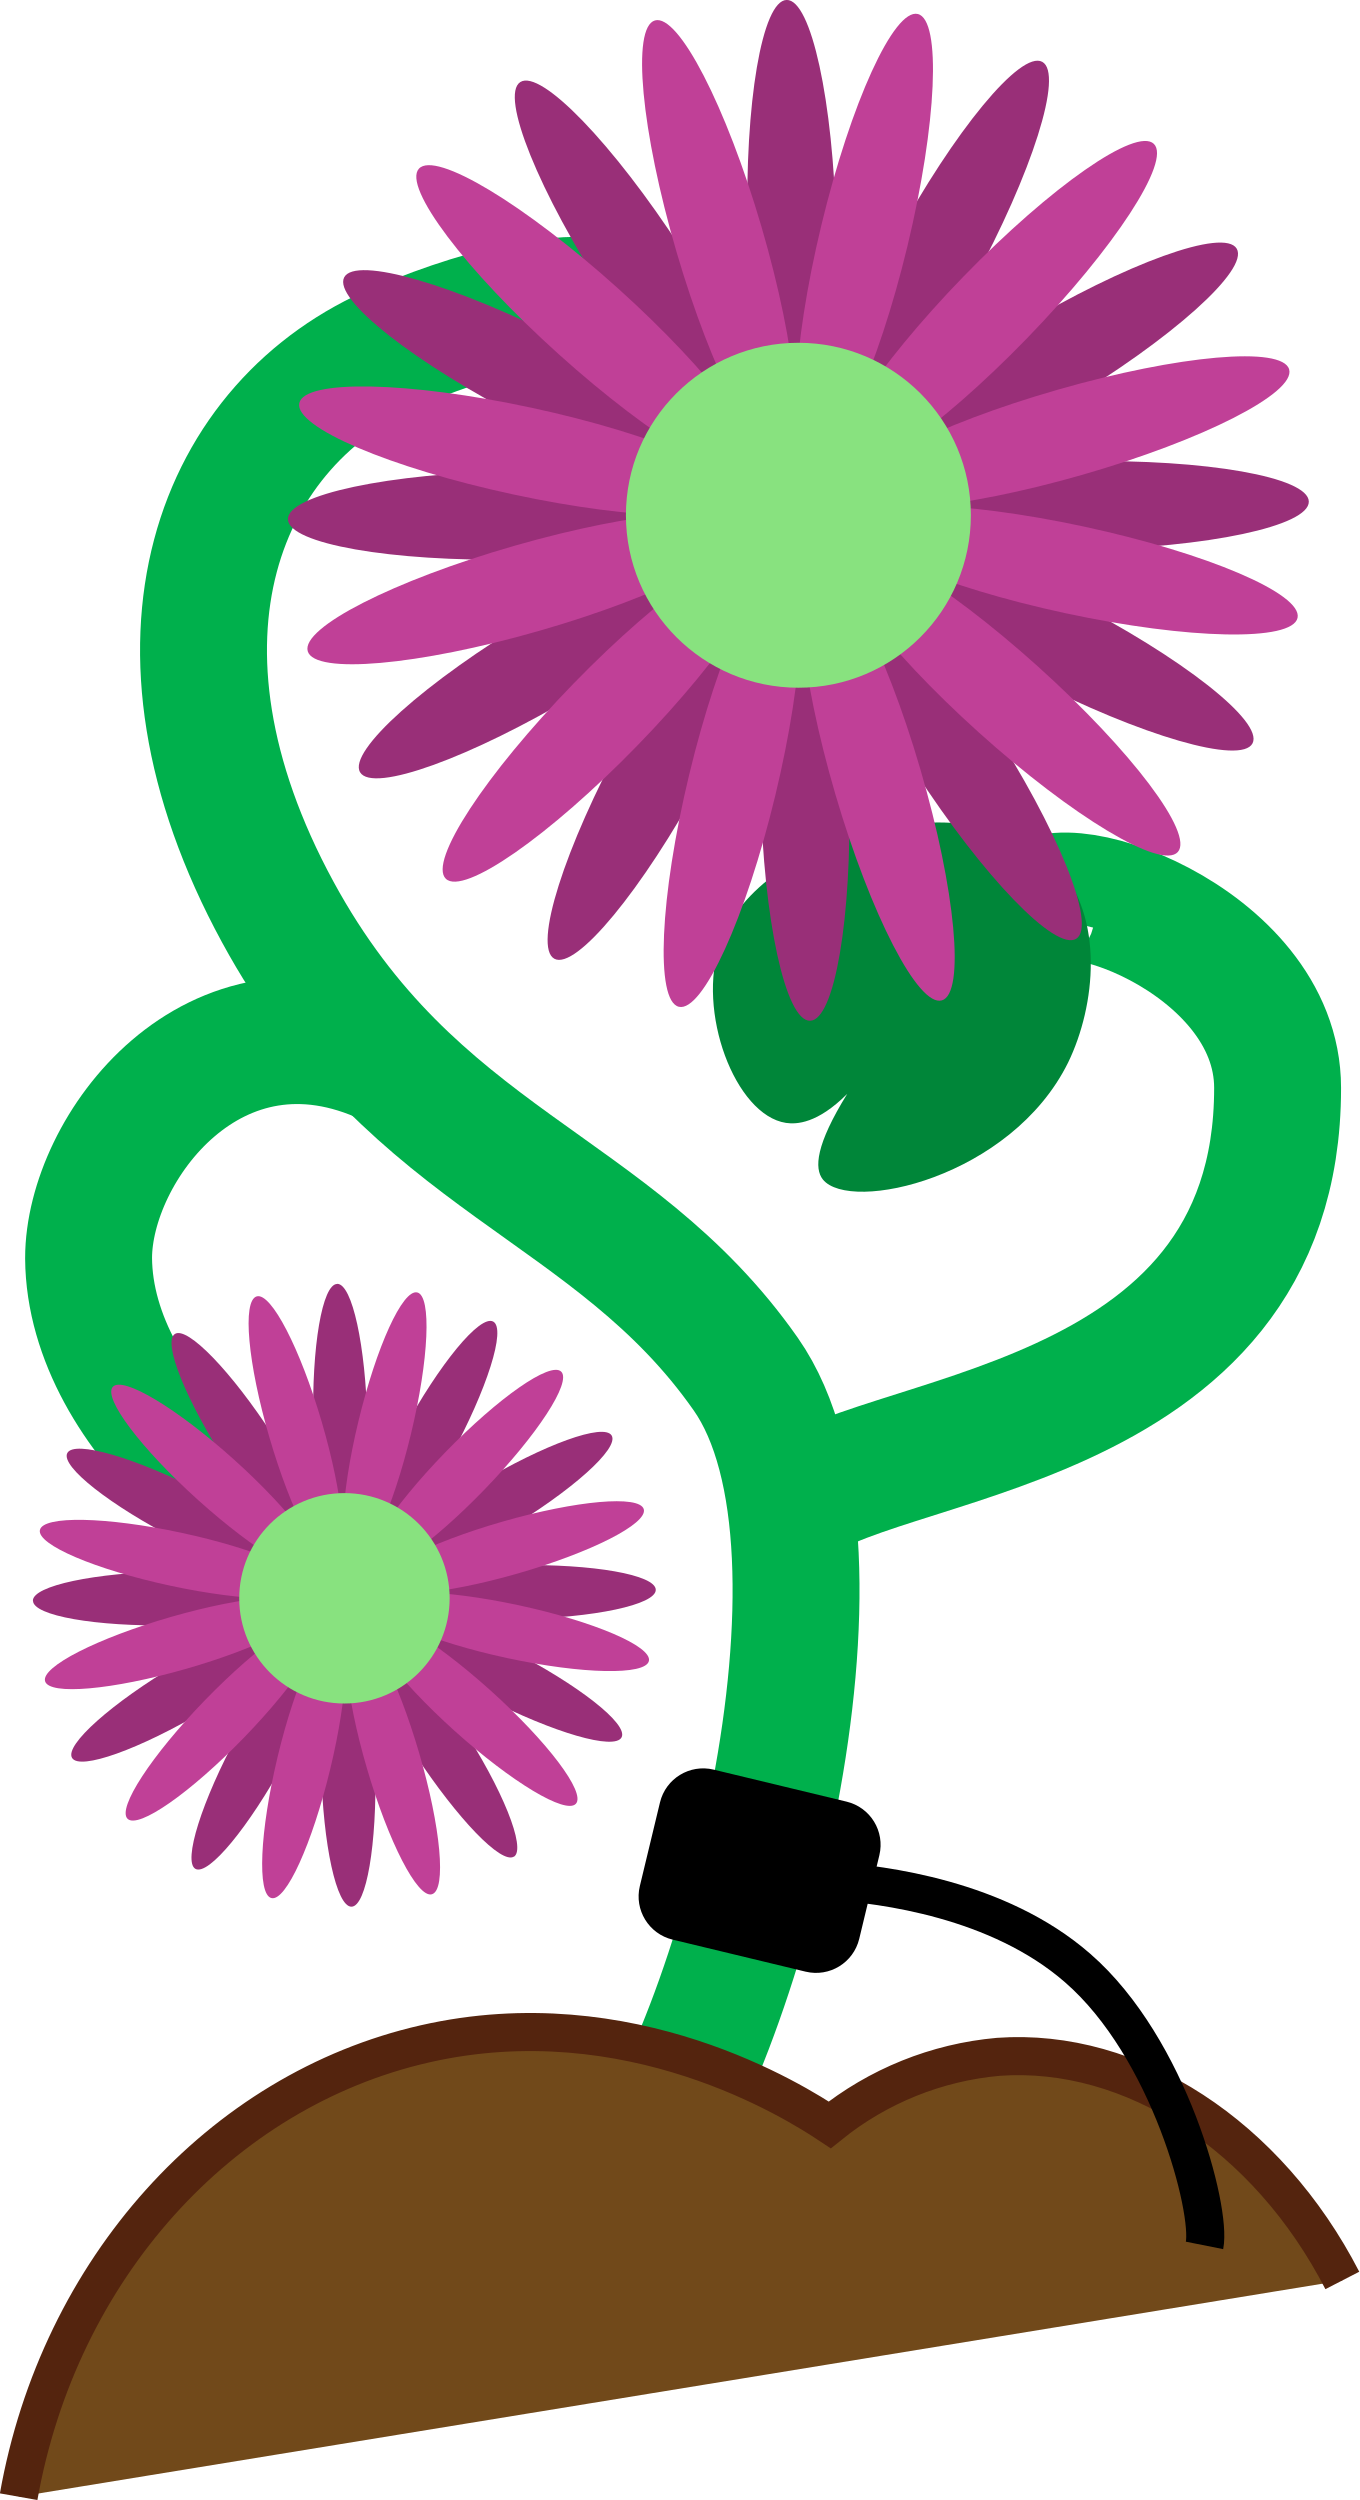
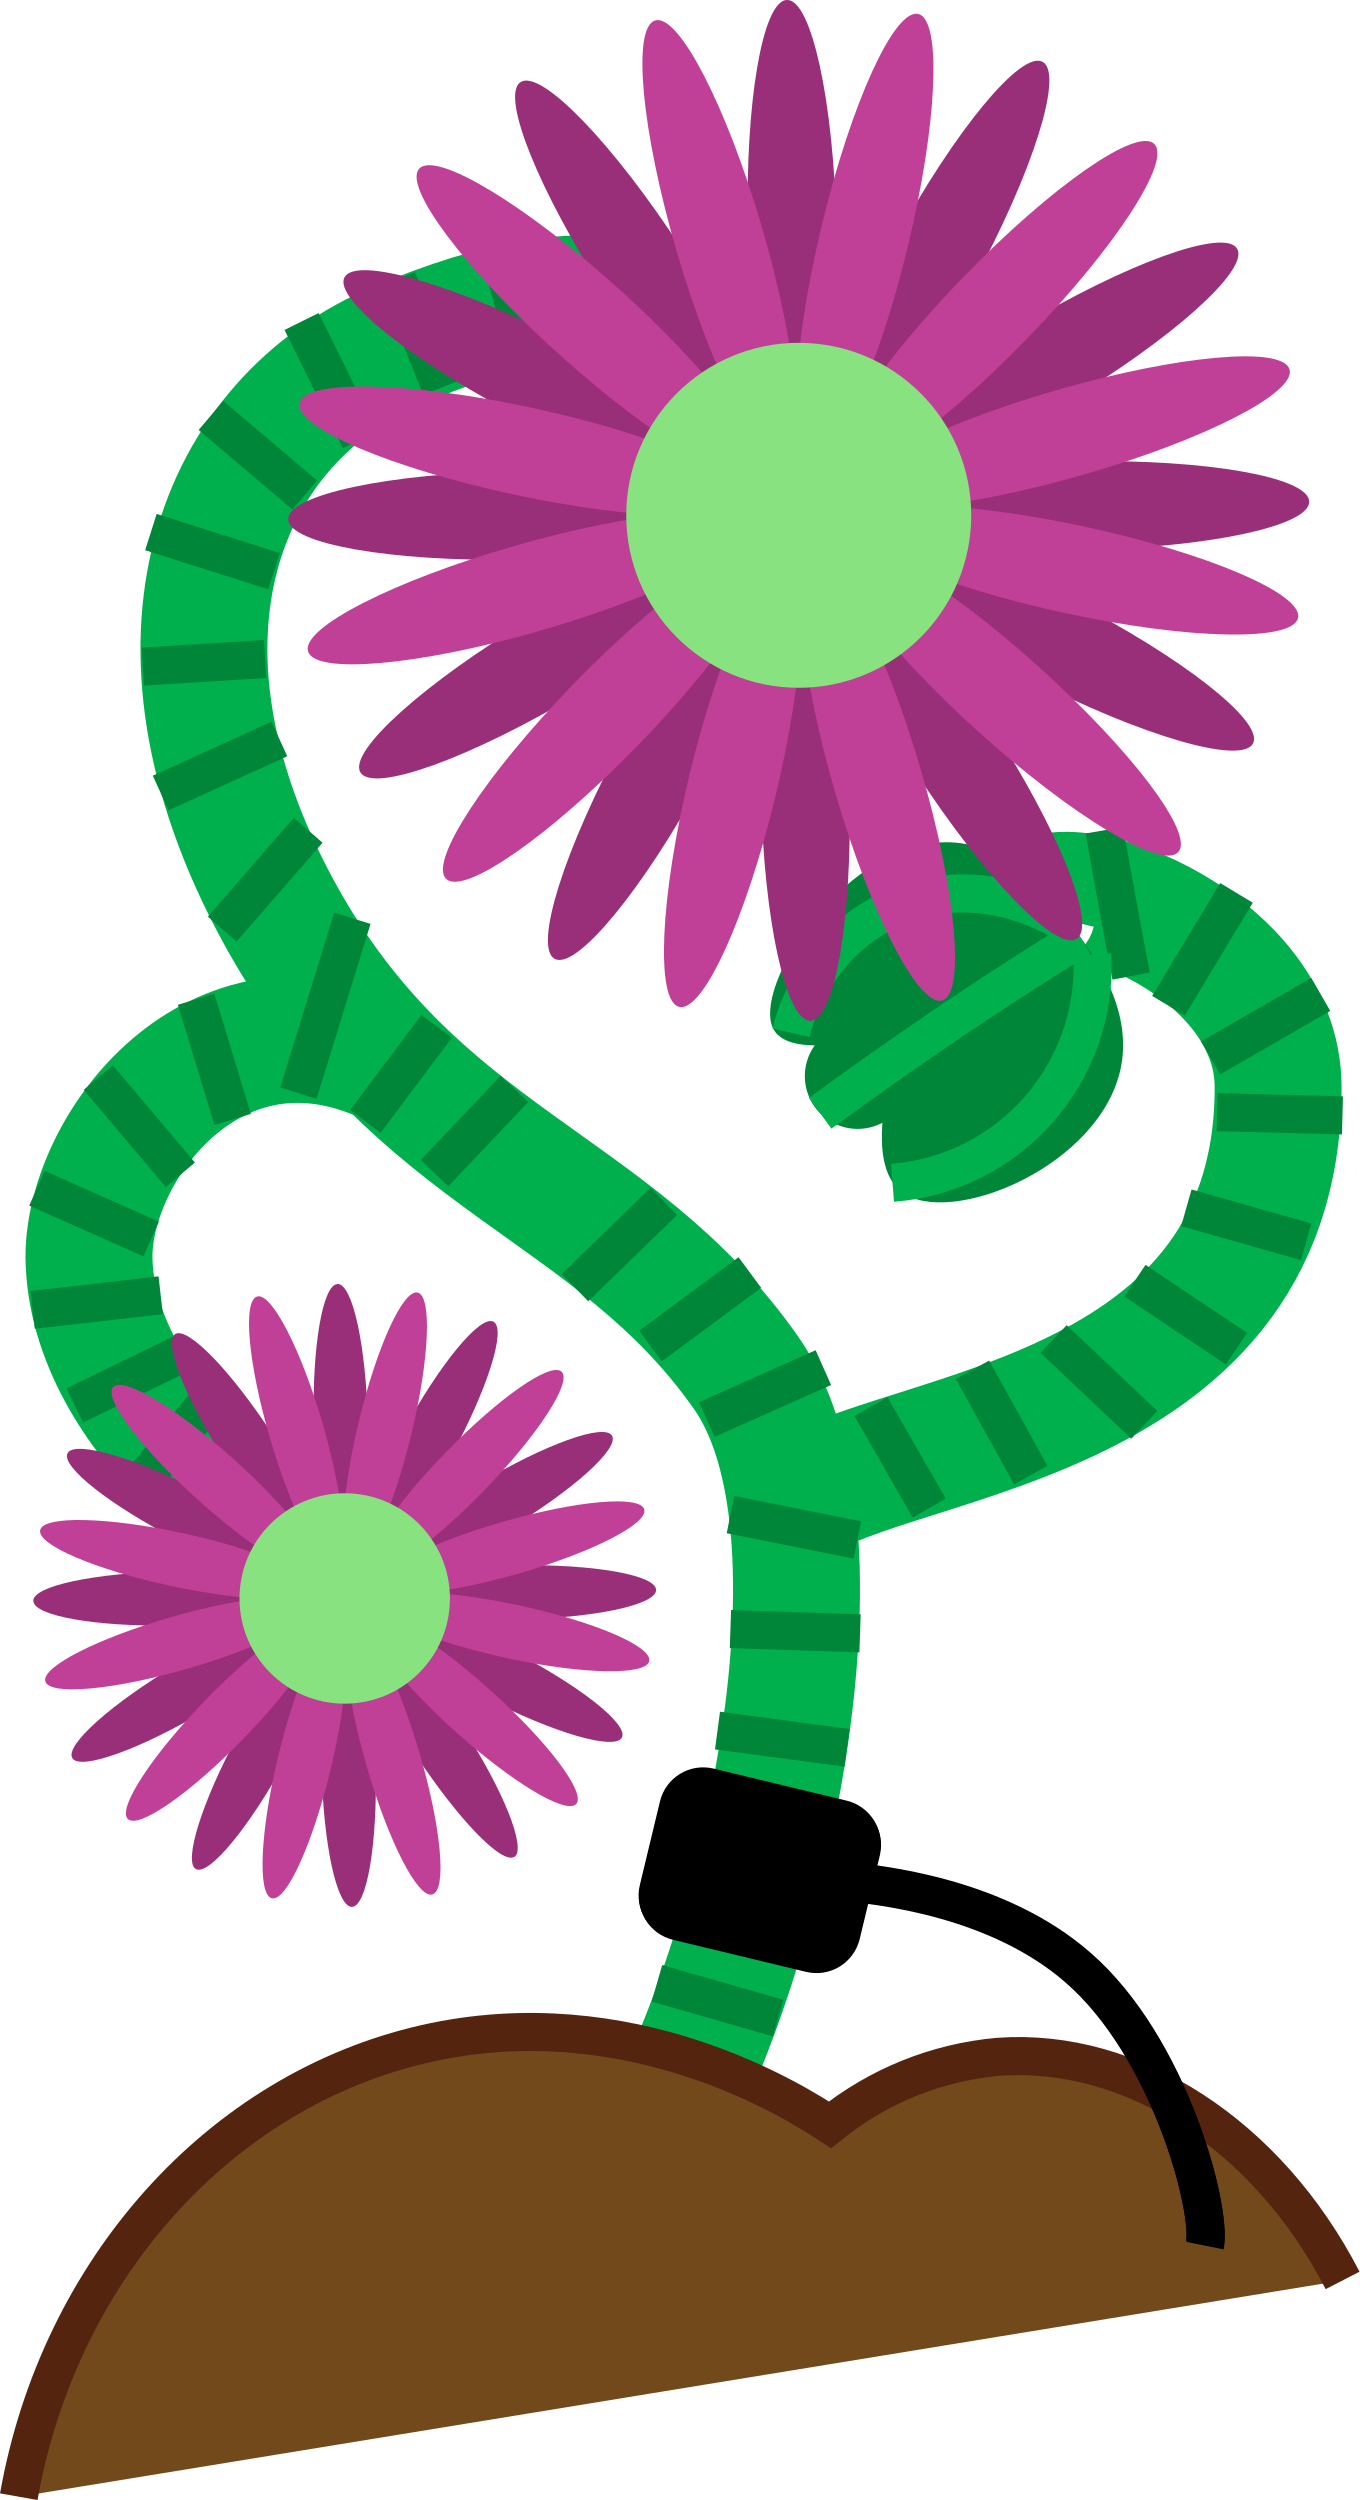
- <svg xmlns="http://www.w3.org/2000/svg" viewBox="0 0 107.1 196.99">
+ <svg xmlns="http://www.w3.org/2000/svg" viewBox="0 0 107.1 196.97">
  <defs>
-     <style>.cls-1,.cls-8{fill:none;}.cls-1{stroke:#00b04c;stroke-width:10px;}.cls-1,.cls-3,.cls-7,.cls-8{stroke-miterlimit:10;}.cls-2{fill:#008639;}.cls-3{fill:#71491a;stroke:#54240e;}.cls-3,.cls-7,.cls-8{stroke-width:3px;}.cls-4{fill:#992f78;}.cls-5{fill:#c04097;}.cls-6{fill:#88e27f;}.cls-7,.cls-8{stroke:#000;}</style>
+     <style>.cls-1,.cls-2,.cls-5,.cls-7{fill:none;}.cls-1,.cls-5{stroke:#00b04c;}.cls-1,.cls-2,.cls-3,.cls-5,.cls-6,.cls-7{stroke-miterlimit:10;}.cls-1{stroke-width:10px;}.cls-2{stroke:#008639;}.cls-2,.cls-3,.cls-5,.cls-6,.cls-7{stroke-width:3px;}.cls-3{fill:#71491a;stroke:#54240e;}.cls-4{fill:#008639;}.cls-6,.cls-7{stroke:#000;}.cls-8{fill:#992f78;}.cls-9{fill:#c04097;}.cls-10{fill:#88e27f;}</style>
  </defs>
-   <g id="pasted_back" data-name="pasted back">
-     <path class="cls-1" d="M48.13,172.67c9.26-11.49,19.39-50.5,9.65-64.4-10.5-15-26.11-16.61-36.87-36.4-11.6-21.33-4.67-38.67,9.5-44.61,16-6.69,22.2-3.11,24.94,2.94" transform="translate(0.98 0)" />
-     <path class="cls-1" d="M60.9,119.07c6.36-6.28,38.81-5.7,38.79-33.35,0-11.83-18.39-18-19.4-13.8" transform="translate(0.98 0)" />
-     <path class="cls-1" d="M29.66,83.72C15.85,77.23,6,90.53,6,99.14c.08,12.55,15.06,23.94,21.5,22.21" transform="translate(0.98 0)" />
-     <path class="cls-2" d="M65.78,86.19c-2.36,2.36-4,2.41-4.83,2.29-4-.61-7.09-8.81-5.17-14.19,3.09-8.65,20.2-13,26.6-6,3.64,4,3,10.91.8,15.44C78.68,92.83,66,95.6,63.86,92.94,63.17,92.07,63.29,90.21,65.78,86.19Z" transform="translate(0.98 0)" />
-   </g>
-   <g id="dirt">
-     <path class="cls-3" d="M.49,196.73c3.18-17.93,15.87-32,32-35.68s29.2,4.58,31.91,6.38a24.66,24.66,0,0,1,13.28-5.36c10.58-.76,21.23,6.2,27.11,17.62" transform="translate(0.98 0)" />
+   <g id="new_from_closed" data-name="new from closed">
+     <path class="cls-1" d="M48.13,172.56c9.26-11.49,19.39-50.5,9.65-64.39-10.5-15-26.11-16.62-36.87-36.4-11.6-21.34-4.66-38.67,9.5-44.61,16-6.69,22.2-3.12,24.94,2.93" transform="translate(1.01 0)" />
+     <path class="cls-1" d="M60.9,119c6.37-6.27,38.82-5.7,38.79-33.35,0-11.83-18.39-18-19.39-13.79" transform="translate(1.01 0)" />
+     <path class="cls-1" d="M29.66,83.62C15.85,77.13,6,90.43,6,99c.09,12.55,15.07,24,21.5,22.21" transform="translate(1.01 0)" />
+     <path class="cls-2" d="M50.75,156.26,60.29,159" transform="translate(1.01 0)" />
+     <path class="cls-2" d="M55.52,136.35l10.21,1.36" transform="translate(1.01 0)" />
+     <path class="cls-2" d="M56.54,128.35l10.21.34" transform="translate(1.01 0)" />
+     <path class="cls-2" d="M56.54,119.33l10,2" transform="translate(1.01 0)" />
+     <path class="cls-2" d="M67.61,110.82l4.59,8" transform="translate(1.01 0)" />
+     <path class="cls-2" d="M54.67,111.84l9.19-4.09" transform="translate(1.01 0)" />
+     <path class="cls-2" d="M50.24,106.05l7.83-5.79" transform="translate(1.01 0)" />
+     <path class="cls-2" d="M44.29,101.45l7-6.8" transform="translate(1.01 0)" />
+     <path class="cls-2" d="M33.22,92.43l6.3-6.64" transform="translate(1.01 0)" />
+     <path class="cls-2" d="M27.78,88.35l5.61-7.49" transform="translate(1.01 0)" />
+     <path class="cls-2" d="M26.75,72.35q-2.12,6.89-4.25,13.78" transform="translate(1.01 0)" />
+     <path class="cls-2" d="M14.44,78.73c.79,2.61,2.08,6.86,2.88,9.47" transform="translate(1.01 0)" />
+     <path class="cls-2" d="M6.73,84.9l6.47,7.66" transform="translate(1.01 0)" />
+     <path class="cls-2" d="M1.9,93.62l9,4" transform="translate(1.01 0)" />
+     <path class="cls-2" d="M1.56,103.2l10.09-1.15" transform="translate(1.01 0)" />
+     <path class="cls-2" d="M13.56,106.52l-8.68,4.21" transform="translate(1.01 0)" />
+     <path class="cls-2" d="M15.88,109.79l-6.66,8.1" transform="translate(1.01 0)" />
+     <path class="cls-2" d="M19.82,113.41l-2.68,9.32" transform="translate(1.01 0)" />
+     <path class="cls-2" d="M23.27,65.41q-3.39,3.9-6.77,7.79" transform="translate(1.01 0)" />
+     <path class="cls-2" d="M11.65,62.48,21,58.22" transform="translate(1.01 0)" />
+     <path class="cls-2" d="M19.88,51.92l-9.64.6" transform="translate(1.01 0)" />
+     <path class="cls-2" d="M10.88,41.92,20.58,45" transform="translate(1.01 0)" />
+     <path class="cls-2" d="M15.61,32.73,23,39" transform="translate(1.01 0)" />
+     <path class="cls-2" d="M22.75,25.33q2.31,4.65,4.6,9.32" transform="translate(1.01 0)" />
+     <path class="cls-2" d="M30.29,22l3.44,8.55" transform="translate(1.01 0)" />
+     <path class="cls-2" d="M38.2,19.33,40.88,29" transform="translate(1.01 0)" />
+     <path class="cls-2" d="M48.29,19.2l-1.41,9.06" transform="translate(1.01 0)" />
+     <path class="cls-2" d="M50,29.41l6.51-6.51" transform="translate(1.01 0)" />
+     <path class="cls-2" d="M75.61,107.92l4.59,8.3" transform="translate(1.01 0)" />
+     <path class="cls-2" d="M82,105.5l7.15,6.76" transform="translate(1.01 0)" />
+     <path class="cls-2" d="M96.41,106.26l-8-5.36" transform="translate(1.01 0)" />
+     <path class="cls-2" d="M92.46,95.16l9.44,2.68" transform="translate(1.01 0)" />
+     <path class="cls-2" d="M94.88,87.62l9.88.26" transform="translate(1.01 0)" />
+     <path class="cls-2" d="M94.37,83.35l8.68-5" transform="translate(1.01 0)" />
+     <path class="cls-2" d="M91.05,79.24l5.36-8.89" transform="translate(1.01 0)" />
+     <path class="cls-2" d="M88.11,76.9Q87,71.15,86,65.41" transform="translate(1.01 0)" />
+     <path class="cls-3" d="M.47,196.71c3.18-17.93,15.86-32,32-35.68s29.19,4.58,31.91,6.38a24.63,24.63,0,0,1,13.28-5.36c10.58-.76,21.23,6.2,27.11,17.62" transform="translate(1.01 0)" />
+     <path class="cls-4" d="M83.59,73.14c1.56,2.1,4.61,6.23,3.73,10.87C85.81,91.92,73.71,96.8,70,93.88c-1.49-1.15-1.63-3.51-1.49-5.42a4.16,4.16,0,0,1-5.33-6.1c-1.1,0-2.6-.2-3.2-1.19-2-3.27,5.9-15.52,14.31-14.78C78.89,66.79,82,71,83.59,73.14Z" transform="translate(1.01 0)" />
+     <path class="cls-5" d="M61.31,81.37c.14-.61,1.79-7.34,8.51-10,7.2-2.9,13.43,1.55,13.77,1.81" transform="translate(1.01 0)" />
+     <path class="cls-5" d="M63.61,87.71q5-3.66,10.46-7.36,5.13-3.45,10.06-6.48" transform="translate(1.01 0)" />
+     <path class="cls-5" d="M69.31,93.19a17.1,17.1,0,0,0,15.74-18" transform="translate(1.01 0)" />
+     <rect class="cls-6" x="51.46" y="141.91" width="14.78" height="10.78" rx="2" transform="translate(37.12 -9.68) rotate(13.54)" />
+     <path class="cls-7" d="M93.91,176.83c.56-2.8-2.75-15.57-10-21.86-6.27-5.48-15.4-6.57-19.27-6.86" transform="translate(1.01 0)" />
  </g>
  <g id="buds">
-     <path class="cls-2" d="M54.24,27.19a12.08,12.08,0,0,0-6.09,10.34C48,47.94,63.38,57.75,69.51,54.33c5.65-3.16,6.15-19.1-2-25.33C64.47,26.71,59,24.74,54.24,27.19Z" transform="translate(0.98 0)" />
-     <ellipse id="petals" class="cls-4" cx="49.8" cy="21.54" rx="3.49" ry="17.97" transform="translate(-2.72 30.59) rotate(-32.99)" />
-     <ellipse id="petals-2" data-name="petals" class="cls-4" cx="74.04" cy="58.89" rx="3.49" ry="17.97" transform="translate(-19.14 49.81) rotate(-32.99)" />
-     <ellipse id="petals-3" data-name="petals" class="cls-4" cx="42.12" cy="30.06" rx="3.49" ry="17.97" transform="translate(-2.86 53.82) rotate(-62.85)" />
-     <ellipse id="petals-4" data-name="petals" class="cls-4" cx="81.73" cy="50.37" rx="3.49" ry="17.97" transform="translate(0.59 100.11) rotate(-62.85)" />
-     <ellipse id="petals-5" data-name="petals" class="cls-4" cx="39.67" cy="40.6" rx="17.97" ry="3.49" transform="translate(0.28 0.7) rotate(-1)" />
-     <ellipse id="petals-6" data-name="petals" class="cls-4" cx="84.18" cy="39.83" rx="17.97" ry="3.49" transform="translate(0.3 1.48) rotate(-1)" />
-     <ellipse id="petals-7" data-name="petals" class="cls-4" cx="42.82" cy="51.63" rx="17.97" ry="3.49" transform="translate(-19.44 29.28) rotate(-30.86)" />
-     <ellipse id="petals-8" data-name="petals" class="cls-4" cx="81.03" cy="28.8" rx="17.97" ry="3.49" transform="translate(-2.31 45.65) rotate(-30.86)" />
-     <ellipse id="petals-9" data-name="petals" class="cls-4" cx="51.28" cy="59.77" rx="17.97" ry="3.49" transform="translate(-24.74 76.24) rotate(-61.45)" />
-     <ellipse id="petals-10" data-name="petals" class="cls-4" cx="72.56" cy="20.66" rx="17.97" ry="3.49" transform="translate(20.71 74.52) rotate(-61.45)" />
-     <ellipse id="petals-11" data-name="petals" class="cls-4" cx="62.43" cy="62.47" rx="3.49" ry="17.97" transform="translate(-0.42 1.44) rotate(-1.31)" />
-     <ellipse id="petals-12" data-name="petals" class="cls-4" cx="61.41" cy="17.96" rx="3.49" ry="17.97" transform="translate(0.59 1.41) rotate(-1.31)" />
-     <ellipse id="petals-13" data-name="petals" class="cls-5" cx="45.38" cy="25.32" rx="3.49" ry="17.97" transform="translate(-2.82 42.1) rotate(-48)" />
-     <ellipse id="petals-14" data-name="petals" class="cls-5" cx="78.47" cy="55.11" rx="3.49" ry="17.97" transform="translate(-14.01 76.55) rotate(-48)" />
-     <ellipse id="petals-15" data-name="petals" class="cls-5" cx="40.16" cy="35.54" rx="3.49" ry="17.97" transform="translate(-2.04 67.33) rotate(-77.86)" />
-     <ellipse id="petals-16" data-name="petals" class="cls-5" cx="83.68" cy="44.9" rx="3.49" ry="17.97" transform="translate(23.18 117.27) rotate(-77.86)" />
-     <ellipse id="petals-17" data-name="petals" class="cls-5" cx="40.53" cy="46.36" rx="17.97" ry="3.49" transform="translate(-10.23 12.98) rotate(-16.02)" />
-     <ellipse id="petals-18" data-name="petals" class="cls-5" cx="83.32" cy="34.07" rx="17.97" ry="3.49" transform="translate(-5.18 24.31) rotate(-16.02)" />
-     <ellipse id="petals-19" data-name="petals" class="cls-5" cx="46.43" cy="56.19" rx="17.97" ry="3.49" transform="matrix(0.7, -0.72, 0.72, 0.7, -25.25, 50.4)" />
-     <ellipse id="petals-20" data-name="petals" class="cls-5" cx="77.42" cy="24.24" rx="17.97" ry="3.49" transform="translate(7.11 62.94) rotate(-45.88)" />
-     <ellipse id="petals-21" data-name="petals" class="cls-5" cx="56.71" cy="61.86" rx="17.97" ry="3.49" transform="translate(-15.72 102.51) rotate(-76.46)" />
-     <ellipse id="petals-22" data-name="petals" class="cls-5" cx="67.13" cy="18.57" rx="17.97" ry="3.49" transform="translate(34.34 79.49) rotate(-76.46)" />
-     <ellipse id="petals-23" data-name="petals" class="cls-5" cx="68.18" cy="61.58" rx="3.49" ry="17.97" transform="translate(-13.57 21.64) rotate(-16.32)" />
-     <ellipse id="petals-24" data-name="petals" class="cls-5" cx="55.67" cy="18.85" rx="3.49" ry="17.97" transform="translate(-2.07 16.41) rotate(-16.32)" />
-     <circle class="cls-6" cx="62.91" cy="40.6" r="13.59" />
-     <ellipse id="petals-25" data-name="petals" class="cls-4" cx="18.76" cy="114.31" rx="2.13" ry="10.96" transform="translate(-58.23 28.64) rotate(-32.99)" />
-     <path id="petals-26" data-name="petals" class="cls-4" d="M39.52,146.29c-1,.64-4.46-3-7.76-8s-5.17-9.71-4.18-10.35,4.46,3,7.75,8,5.17,9.72,4.19,10.36" transform="translate(0.98 0)" />
-     <ellipse id="petals-27" data-name="petals" class="cls-4" cx="14.07" cy="119.5" rx="2.13" ry="10.96" transform="translate(-97.7 77.49) rotate(-62.85)" />
-     <ellipse id="petals-28" data-name="petals" class="cls-4" cx="38.24" cy="131.9" rx="2.13" ry="10.96" transform="translate(-95.59 105.73) rotate(-62.85)" />
-     <path id="petals-29" data-name="petals" class="cls-4" d="M1.61,126.13c0-1.18,4.87-2.21,10.93-2.32s11,.76,11,1.94-4.87,2.21-10.92,2.32-11-.76-11-1.94" transform="translate(0.98 0)" />
-     <ellipse id="petals-30" data-name="petals" class="cls-4" cx="39.73" cy="125.46" rx="10.96" ry="2.13" transform="translate(-1.2 0.71) rotate(-1)" />
-     <ellipse id="petals-31" data-name="petals" class="cls-4" cx="14.49" cy="132.67" rx="10.96" ry="2.13" transform="matrix(0.86, -0.51, 0.51, 0.86, -65.02, 26.22)" />
-     <ellipse id="petals-32" data-name="petals" class="cls-4" cx="37.81" cy="118.73" rx="10.96" ry="2.13" transform="translate(-54.57 36.21) rotate(-30.86)" />
-     <path id="petals-33" data-name="petals" class="cls-4" d="M14.42,147.26c-1-.56.48-5.33,3.37-10.65s6.08-9.17,7.11-8.61-.47,5.33-3.37,10.65-6.08,9.17-7.11,8.61" transform="translate(0.98 0)" />
-     <ellipse id="petals-34" data-name="petals" class="cls-4" cx="32.64" cy="113.77" rx="10.96" ry="2.13" transform="translate(-81.91 88.06) rotate(-61.45)" />
-     <path id="petals-35" data-name="petals" class="cls-4" d="M26.71,150.24c-1.17,0-2.24-4.86-2.38-10.91s.71-11,1.88-11,2.24,4.86,2.38,10.91-.7,11-1.88,11" transform="translate(0.98 0)" />
-     <path id="petals-36" data-name="petals" class="cls-4" d="M25.59,101.16c1.18,0,2.24,4.86,2.38,10.92s-.7,11-1.88,11-2.24-4.85-2.38-10.91.71-11,1.88-11" transform="translate(0.98 0)" />
-     <ellipse id="petals-37" data-name="petals" class="cls-5" cx="16.06" cy="116.61" rx="2.13" ry="10.96" transform="translate(-80.37 50.52) rotate(-48)" />
-     <ellipse id="petals-38" data-name="petals" class="cls-5" cx="36.25" cy="134.79" rx="2.13" ry="10.96" transform="translate(-87.19 71.54) rotate(-48)" />
-     <ellipse id="petals-39" data-name="petals" class="cls-5" cx="12.87" cy="122.85" rx="2.13" ry="10.96" transform="translate(-108.95 109.61) rotate(-77.86)" />
-     <ellipse id="petals-40" data-name="petals" class="cls-5" cx="39.43" cy="128.56" rx="2.13" ry="10.96" transform="translate(-93.56 140.08) rotate(-77.86)" />
-     <ellipse id="petals-41" data-name="petals" class="cls-5" cx="13.1" cy="129.45" rx="10.96" ry="2.13" transform="translate(-34.23 8.64) rotate(-16.02)" />
-     <ellipse id="petals-42" data-name="petals" class="cls-5" cx="39.21" cy="121.95" rx="10.96" ry="2.13" transform="translate(-31.15 15.55) rotate(-16.02)" />
-     <ellipse id="petals-43" data-name="petals" class="cls-5" cx="16.7" cy="135.45" rx="10.96" ry="2.13" transform="translate(-91.18 53.14) rotate(-45.88)" />
-     <ellipse id="petals-44" data-name="petals" class="cls-5" cx="35.61" cy="115.95" rx="10.96" ry="2.13" transform="translate(-71.44 60.79) rotate(-45.88)" />
-     <path id="petals-45" data-name="petals" class="cls-5" d="M20.41,149.56c-1.15-.27-.92-5.27.49-11.15s3.5-10.44,4.64-10.16.92,5.27-.5,11.15-3.49,10.44-4.63,10.16" transform="translate(0.98 0)" />
-     <path id="petals-46" data-name="petals" class="cls-5" d="M31.9,101.84c1.14.28.92,5.27-.5,11.16s-3.49,10.43-4.63,10.16-.93-5.27.49-11.16,3.49-10.44,4.64-10.16" transform="translate(0.98 0)" />
-     <path id="petals-47" data-name="petals" class="cls-5" d="M33.05,149.26c-1.13.33-3.42-4.12-5.12-9.93s-2.17-10.78-1-11.11,3.42,4.11,5.12,9.92,2.17,10.79,1,11.12" transform="translate(0.98 0)" />
-     <path id="petals-48" data-name="petals" class="cls-5" d="M19.25,102.15c1.13-.33,3.43,4.11,5.13,9.92s2.17,10.79,1,11.12-3.43-4.11-5.13-9.92-2.16-10.79-1-11.12" transform="translate(0.98 0)" />
-     <circle class="cls-6" cx="27.14" cy="125.94" r="8.29" />
+     <path class="cls-4" d="M54.24,27.19a12.08,12.08,0,0,0-6.09,10.34C48,47.94,63.38,57.75,69.51,54.33c5.65-3.16,6.15-19.1-2-25.33C64.47,26.71,59,24.74,54.24,27.19Z" transform="translate(1.01 0)" />
+     <ellipse id="petals" class="cls-8" cx="49.8" cy="21.54" rx="3.49" ry="17.97" transform="translate(-2.7 30.59) rotate(-32.99)" />
+     <ellipse id="petals-2" data-name="petals" class="cls-8" cx="74.04" cy="58.89" rx="3.49" ry="17.97" transform="translate(-19.12 49.81) rotate(-32.99)" />
+     <ellipse id="petals-3" data-name="petals" class="cls-8" cx="42.12" cy="30.06" rx="3.49" ry="17.97" transform="translate(-2.84 53.82) rotate(-62.85)" />
+     <ellipse id="petals-4" data-name="petals" class="cls-8" cx="81.73" cy="50.37" rx="3.49" ry="17.97" transform="translate(0.62 100.11) rotate(-62.85)" />
+     <ellipse id="petals-5" data-name="petals" class="cls-8" cx="39.67" cy="40.6" rx="17.97" ry="3.49" transform="translate(0.3 0.7) rotate(-1)" />
+     <ellipse id="petals-6" data-name="petals" class="cls-8" cx="84.18" cy="39.83" rx="17.97" ry="3.49" transform="translate(0.32 1.48) rotate(-1)" />
+     <ellipse id="petals-7" data-name="petals" class="cls-8" cx="42.82" cy="51.63" rx="17.97" ry="3.49" transform="translate(-19.42 29.28) rotate(-30.86)" />
+     <ellipse id="petals-8" data-name="petals" class="cls-8" cx="81.03" cy="28.8" rx="17.97" ry="3.49" transform="translate(-2.29 45.65) rotate(-30.86)" />
+     <ellipse id="petals-9" data-name="petals" class="cls-8" cx="51.28" cy="59.77" rx="17.97" ry="3.49" transform="translate(-24.72 76.24) rotate(-61.45)" />
+     <ellipse id="petals-10" data-name="petals" class="cls-8" cx="72.56" cy="20.66" rx="17.97" ry="3.49" transform="translate(20.73 74.52) rotate(-61.45)" />
+     <ellipse id="petals-11" data-name="petals" class="cls-8" cx="62.43" cy="62.47" rx="3.49" ry="17.97" transform="translate(-0.4 1.44) rotate(-1.31)" />
+     <ellipse id="petals-12" data-name="petals" class="cls-8" cx="61.41" cy="17.96" rx="3.49" ry="17.97" transform="translate(0.61 1.41) rotate(-1.31)" />
+     <ellipse id="petals-13" data-name="petals" class="cls-9" cx="45.38" cy="25.32" rx="3.49" ry="17.97" transform="translate(-2.8 42.1) rotate(-48)" />
+     <ellipse id="petals-14" data-name="petals" class="cls-9" cx="78.47" cy="55.11" rx="3.49" ry="17.97" transform="translate(-13.98 76.55) rotate(-48)" />
+     <ellipse id="petals-15" data-name="petals" class="cls-9" cx="40.16" cy="35.54" rx="3.49" ry="17.97" transform="translate(-2.02 67.33) rotate(-77.86)" />
+     <ellipse id="petals-16" data-name="petals" class="cls-9" cx="83.68" cy="44.9" rx="3.49" ry="17.97" transform="translate(23.21 117.27) rotate(-77.86)" />
+     <ellipse id="petals-17" data-name="petals" class="cls-9" cx="40.53" cy="46.36" rx="17.97" ry="3.49" transform="translate(-10.21 12.98) rotate(-16.02)" />
+     <ellipse id="petals-18" data-name="petals" class="cls-9" cx="83.32" cy="34.07" rx="17.97" ry="3.49" transform="translate(-5.16 24.31) rotate(-16.02)" />
+     <ellipse id="petals-19" data-name="petals" class="cls-9" cx="46.43" cy="56.19" rx="17.97" ry="3.49" transform="matrix(0.7, -0.72, 0.72, 0.7, -25.23, 50.4)" />
+     <ellipse id="petals-20" data-name="petals" class="cls-9" cx="77.42" cy="24.24" rx="17.97" ry="3.49" transform="translate(7.13 62.94) rotate(-45.88)" />
+     <ellipse id="petals-21" data-name="petals" class="cls-9" cx="56.71" cy="61.86" rx="17.97" ry="3.49" transform="translate(-15.7 102.51) rotate(-76.46)" />
+     <ellipse id="petals-22" data-name="petals" class="cls-9" cx="67.13" cy="18.57" rx="17.97" ry="3.49" transform="translate(34.37 79.49) rotate(-76.46)" />
+     <ellipse id="petals-23" data-name="petals" class="cls-9" cx="68.18" cy="61.58" rx="3.49" ry="17.97" transform="translate(-13.55 21.64) rotate(-16.32)" />
+     <ellipse id="petals-24" data-name="petals" class="cls-9" cx="55.67" cy="18.85" rx="3.49" ry="17.97" transform="translate(-2.05 16.41) rotate(-16.32)" />
+     <circle class="cls-10" cx="62.93" cy="40.6" r="13.59" />
+     <ellipse id="petals-25" data-name="petals" class="cls-8" cx="18.76" cy="114.31" rx="2.13" ry="10.96" transform="translate(-58.21 28.64) rotate(-32.99)" />
+     <path id="petals-26" data-name="petals" class="cls-8" d="M39.52,146.29c-1,.64-4.46-3-7.76-8s-5.17-9.71-4.18-10.35,4.46,3,7.75,8,5.17,9.72,4.19,10.36" transform="translate(1.01 0)" />
+     <ellipse id="petals-27" data-name="petals" class="cls-8" cx="14.07" cy="119.5" rx="2.13" ry="10.96" transform="translate(-97.68 77.49) rotate(-62.85)" />
+     <ellipse id="petals-28" data-name="petals" class="cls-8" cx="38.24" cy="131.9" rx="2.13" ry="10.96" transform="translate(-95.57 105.73) rotate(-62.85)" />
+     <path id="petals-29" data-name="petals" class="cls-8" d="M1.61,126.13c0-1.18,4.87-2.21,10.93-2.32s11,.76,11,1.94-4.87,2.21-10.92,2.32-11-.76-11-1.94" transform="translate(1.01 0)" />
+     <ellipse id="petals-30" data-name="petals" class="cls-8" cx="39.73" cy="125.46" rx="10.96" ry="2.13" transform="translate(-1.18 0.71) rotate(-1)" />
+     <ellipse id="petals-31" data-name="petals" class="cls-8" cx="14.49" cy="132.67" rx="10.96" ry="2.13" transform="matrix(0.86, -0.51, 0.51, 0.86, -65, 26.22)" />
+     <ellipse id="petals-32" data-name="petals" class="cls-8" cx="37.81" cy="118.73" rx="10.96" ry="2.13" transform="translate(-54.55 36.21) rotate(-30.86)" />
+     <path id="petals-33" data-name="petals" class="cls-8" d="M14.42,147.26c-1-.56.48-5.33,3.37-10.65s6.08-9.17,7.11-8.61-.47,5.33-3.37,10.65-6.08,9.17-7.11,8.61" transform="translate(1.01 0)" />
+     <ellipse id="petals-34" data-name="petals" class="cls-8" cx="32.64" cy="113.77" rx="10.96" ry="2.13" transform="translate(-81.89 88.06) rotate(-61.45)" />
+     <path id="petals-35" data-name="petals" class="cls-8" d="M26.71,150.24c-1.17,0-2.24-4.86-2.38-10.91s.71-11,1.88-11,2.24,4.86,2.38,10.91-.7,11-1.88,11" transform="translate(1.01 0)" />
+     <path id="petals-36" data-name="petals" class="cls-8" d="M25.59,101.16c1.18,0,2.24,4.86,2.38,10.92s-.7,11-1.88,11-2.24-4.85-2.38-10.91.71-11,1.88-11" transform="translate(1.01 0)" />
+     <ellipse id="petals-37" data-name="petals" class="cls-9" cx="16.06" cy="116.61" rx="2.13" ry="10.96" transform="translate(-80.35 50.52) rotate(-48)" />
+     <ellipse id="petals-38" data-name="petals" class="cls-9" cx="36.25" cy="134.79" rx="2.13" ry="10.96" transform="translate(-87.17 71.54) rotate(-48)" />
+     <ellipse id="petals-39" data-name="petals" class="cls-9" cx="12.87" cy="122.85" rx="2.13" ry="10.96" transform="translate(-108.93 109.61) rotate(-77.86)" />
+     <ellipse id="petals-40" data-name="petals" class="cls-9" cx="39.43" cy="128.56" rx="2.13" ry="10.96" transform="translate(-93.54 140.08) rotate(-77.86)" />
+     <ellipse id="petals-41" data-name="petals" class="cls-9" cx="13.1" cy="129.45" rx="10.96" ry="2.13" transform="translate(-34.21 8.64) rotate(-16.02)" />
+     <ellipse id="petals-42" data-name="petals" class="cls-9" cx="39.21" cy="121.95" rx="10.96" ry="2.13" transform="translate(-31.12 15.55) rotate(-16.02)" />
+     <ellipse id="petals-43" data-name="petals" class="cls-9" cx="16.7" cy="135.45" rx="10.96" ry="2.13" transform="translate(-91.16 53.14) rotate(-45.88)" />
+     <ellipse id="petals-44" data-name="petals" class="cls-9" cx="35.61" cy="115.95" rx="10.96" ry="2.13" transform="translate(-71.41 60.79) rotate(-45.88)" />
+     <path id="petals-45" data-name="petals" class="cls-9" d="M20.41,149.56c-1.15-.27-.92-5.27.49-11.15s3.5-10.44,4.64-10.16.92,5.27-.5,11.15-3.49,10.44-4.63,10.16" transform="translate(1.01 0)" />
+     <path id="petals-46" data-name="petals" class="cls-9" d="M31.9,101.84c1.14.28.92,5.27-.5,11.16s-3.49,10.43-4.63,10.16-.93-5.27.49-11.16,3.49-10.44,4.64-10.16" transform="translate(1.01 0)" />
+     <path id="petals-47" data-name="petals" class="cls-9" d="M33.05,149.26c-1.13.33-3.42-4.12-5.12-9.93s-2.17-10.78-1-11.11,3.42,4.11,5.12,9.92,2.17,10.79,1,11.12" transform="translate(1.01 0)" />
+     <path id="petals-48" data-name="petals" class="cls-9" d="M19.25,102.15c1.13-.33,3.43,4.11,5.13,9.92s2.17,10.79,1,11.12-3.43-4.11-5.13-9.92-2.16-10.79-1-11.12" transform="translate(1.01 0)" />
+     <circle class="cls-10" cx="27.16" cy="125.94" r="8.29" />
  </g>
  <g id="new_tag" data-name="new tag">
-     <rect class="cls-7" x="51.49" y="142.01" width="14.78" height="10.78" rx="2" transform="translate(37.12 -9.69) rotate(13.54)" />
-     <path class="cls-8" d="M93.93,176.93c.56-2.8-2.75-15.56-10-21.86-6.27-5.47-15.4-6.57-19.27-6.85" transform="translate(0.98 0)" />
+     <rect class="cls-6" x="51.49" y="142.01" width="14.78" height="10.78" rx="2" transform="translate(37.15 -9.69) rotate(13.54)" />
+     <path class="cls-7" d="M93.93,176.93c.56-2.8-2.75-15.56-10-21.86-6.27-5.47-15.4-6.57-19.27-6.85" transform="translate(1.01 0)" />
  </g>
</svg>
